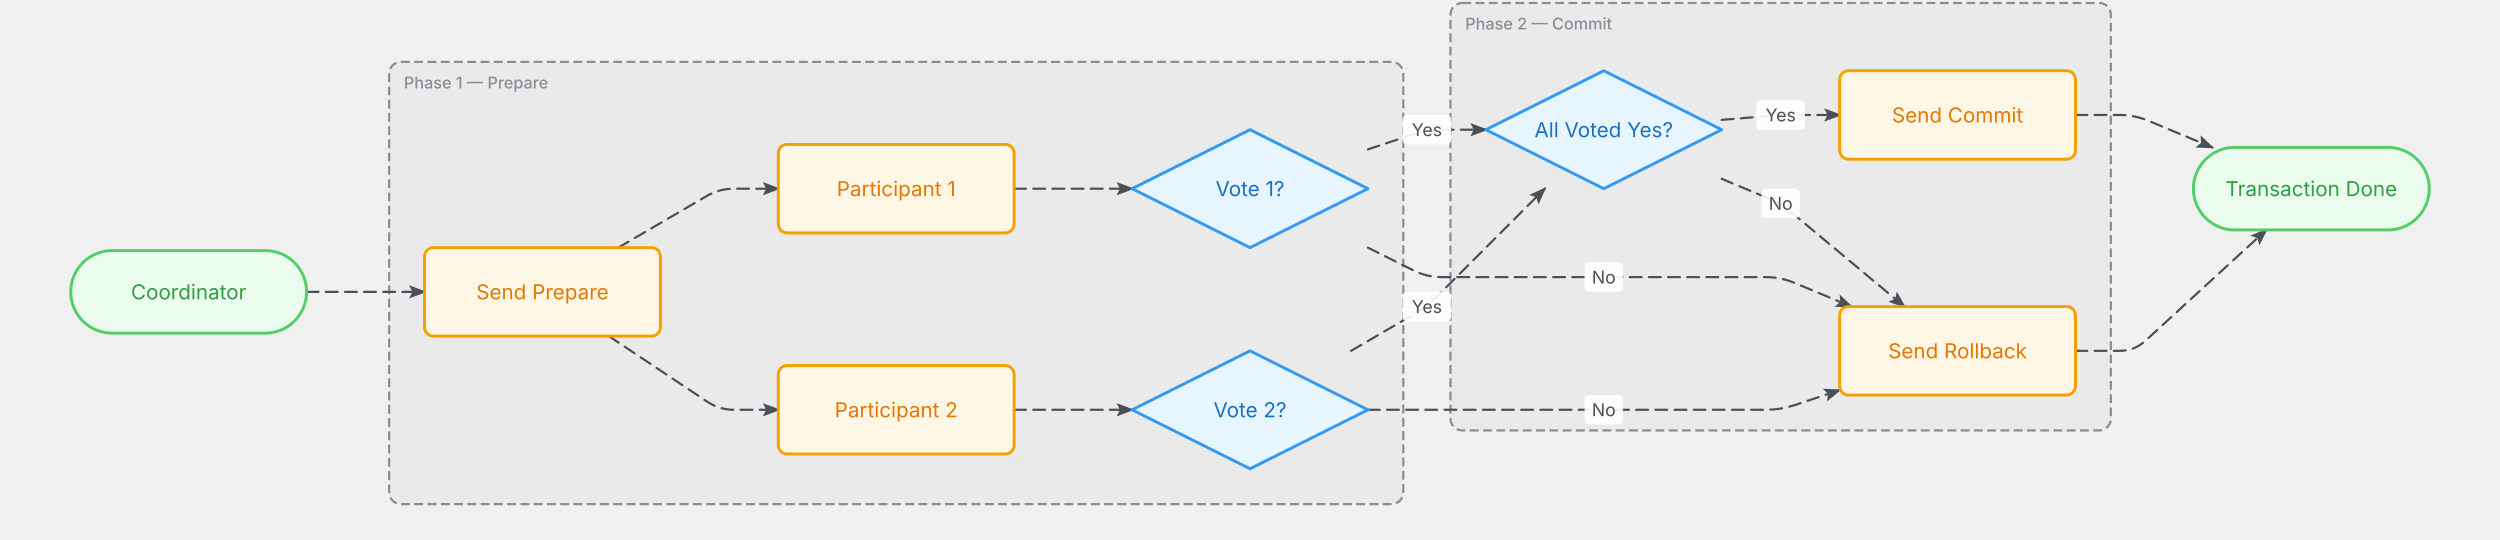
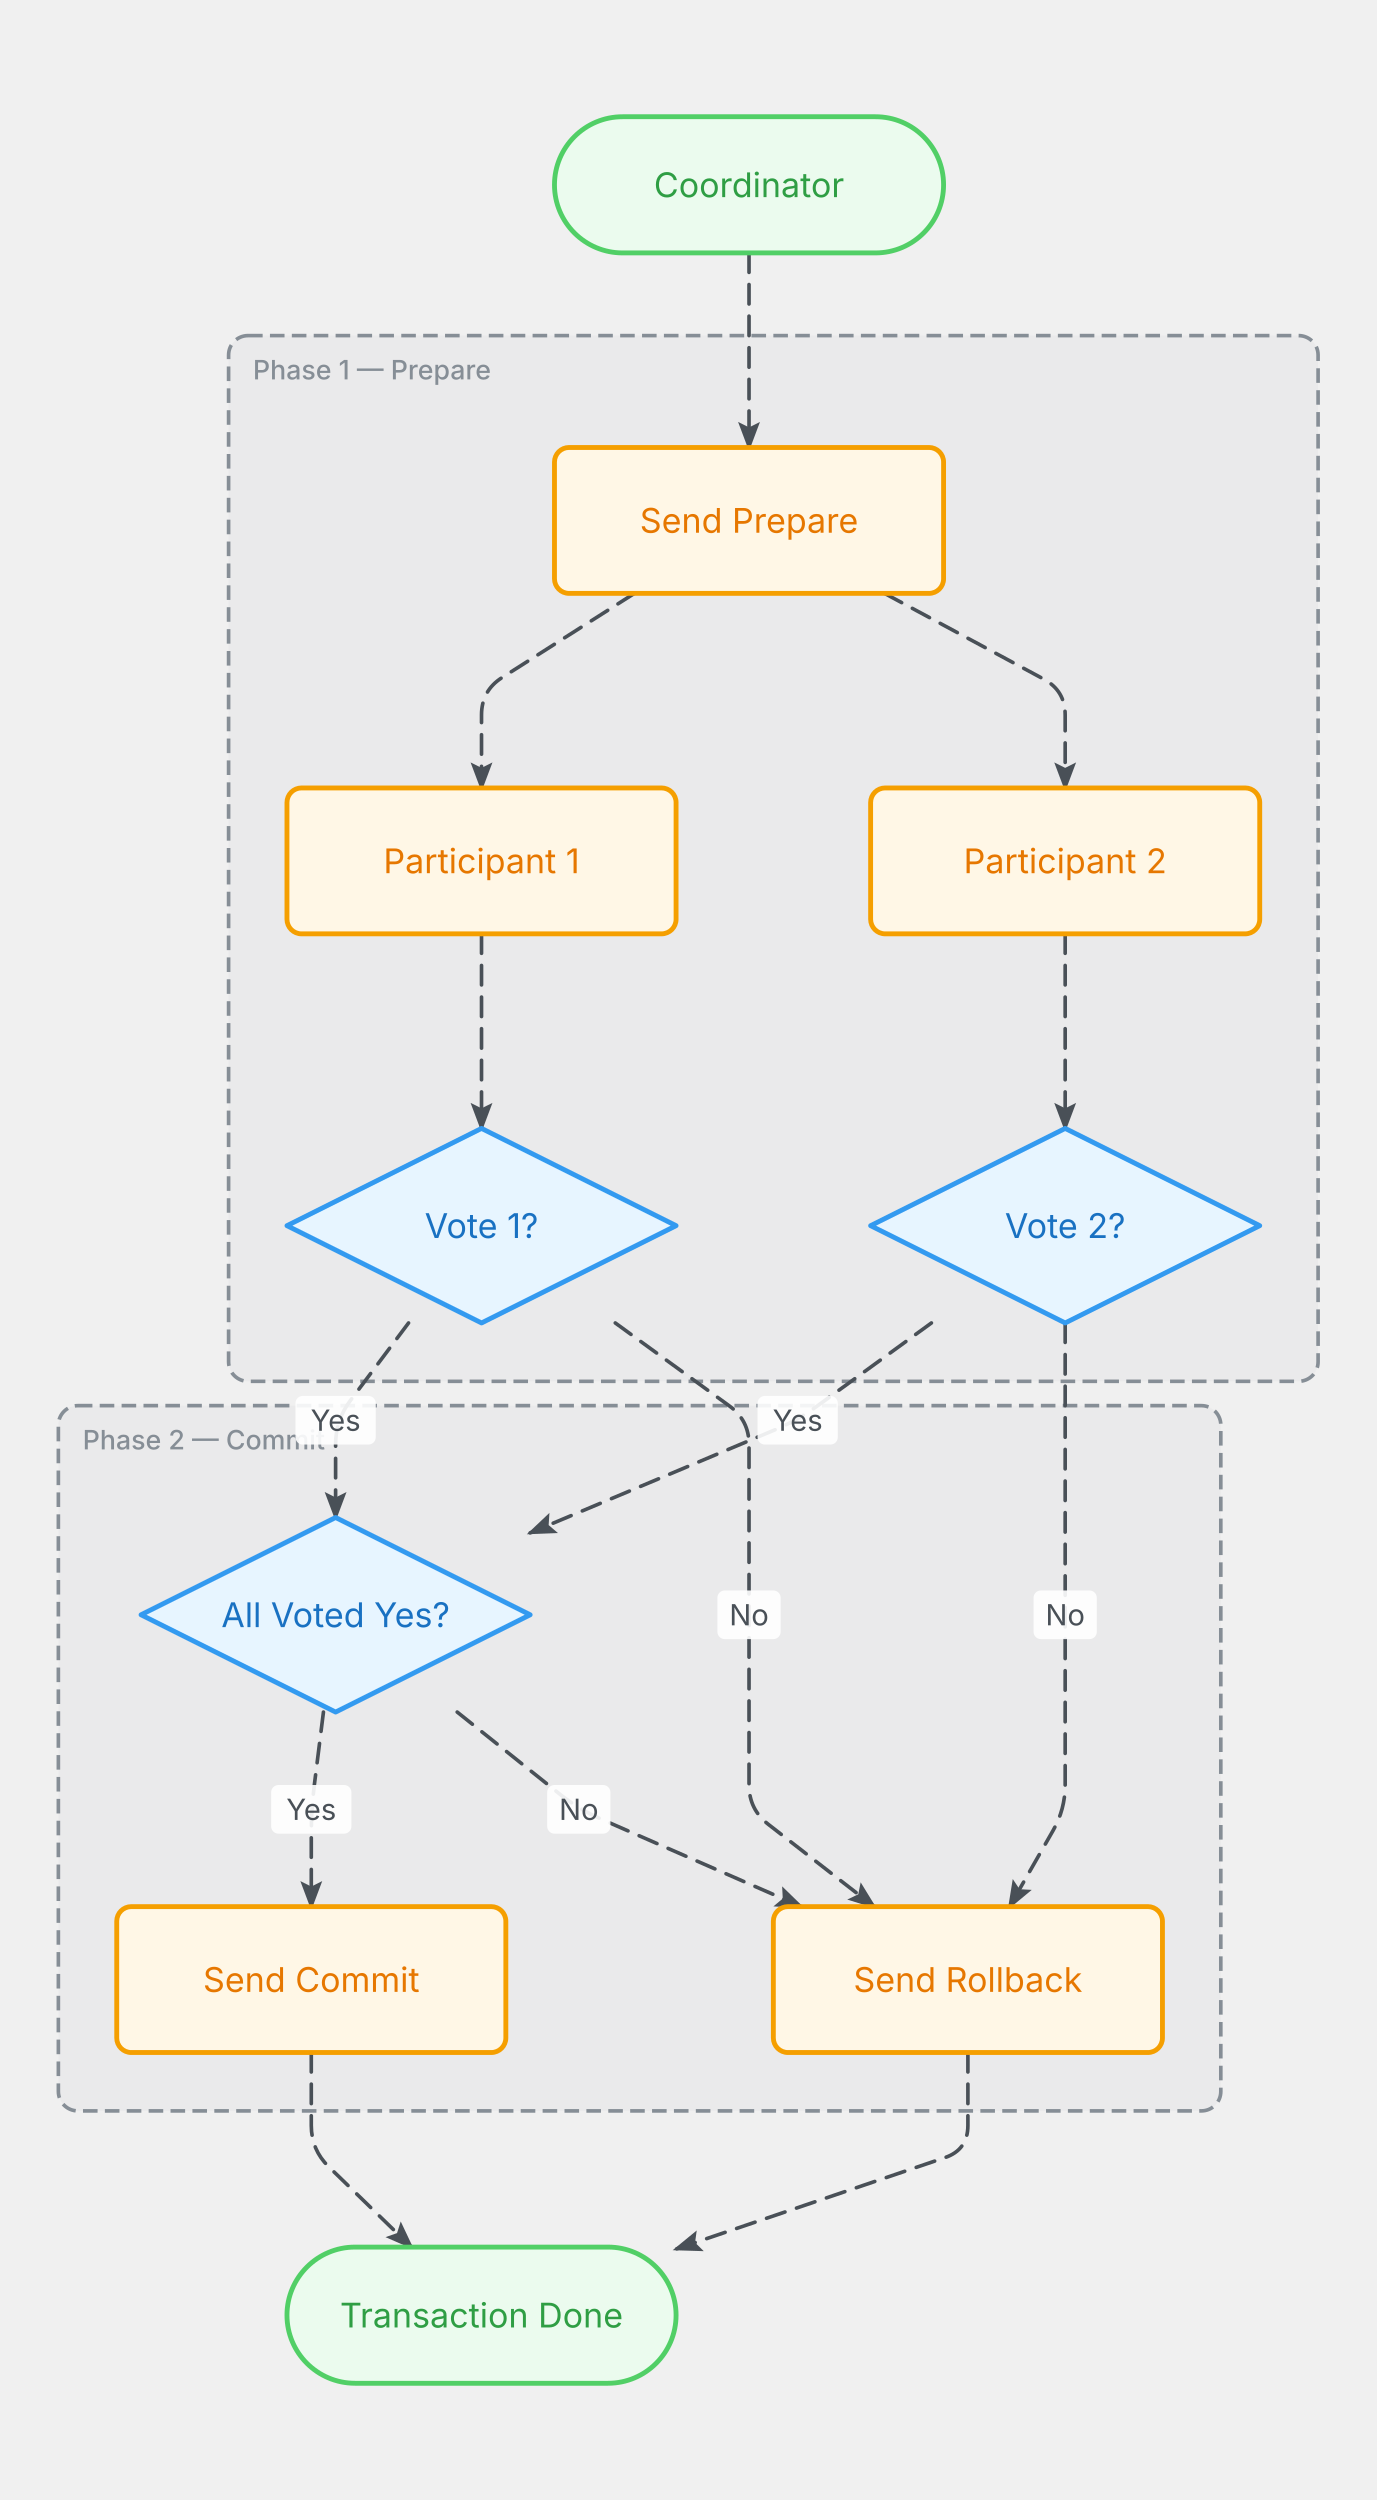
- <svg xmlns="http://www.w3.org/2000/svg" width="1696" height="366" viewBox="-28 -28 1696 366">
+ <svg xmlns="http://www.w3.org/2000/svg" width="566" height="1028" viewBox="-28 -28 566 1028">
  <defs>
    <marker id="arrowhead" markerWidth="8" markerHeight="6" refX="7" refY="3" orient="auto" markerUnits="strokeWidth">
      <polygon points="0 0, 8 3, 0 6, 1.5 3" fill="#495057" />
    </marker>
    <style>
      @keyframes ai-fc-flow { to { stroke-dashoffset: -26; } }
      .ai-fc-edge { animation: ai-fc-flow 1.2s linear infinite; }
    </style>
  </defs>
  <g class="flowchart">
    <g class="group" data-id="phase1">
-       <rect x="236" y="14" width="688" height="300" rx="8" fill="rgba(134,142,150,0.06)" stroke="#868e96" stroke-width="1.5" stroke-dasharray="6 3" />
-       <text x="246" y="32" font-family="Inter, system-ui, -apple-system, sans-serif" font-size="11" fill="#868e96" font-weight="500">Phase 1 — Prepare</text>
+       <rect x="66" y="110" width="448" height="430" rx="8" fill="rgba(134,142,150,0.06)" stroke="#868e96" stroke-width="1.5" stroke-dasharray="6 3" />
+       <text x="76" y="128" font-family="Inter, system-ui, -apple-system, sans-serif" font-size="11" fill="#868e96" font-weight="500">Phase 1 — Prepare</text>
    </g>
    <g class="group" data-id="phase2">
-       <rect x="956" y="-26" width="448" height="290" rx="8" fill="rgba(134,142,150,0.06)" stroke="#868e96" stroke-width="1.5" stroke-dasharray="6 3" />
-       <text x="966" y="-8" font-family="Inter, system-ui, -apple-system, sans-serif" font-size="11" fill="#868e96" font-weight="500">Phase 2 — Commit</text>
+       <rect x="-4" y="550" width="478" height="290" rx="8" fill="rgba(134,142,150,0.06)" stroke="#868e96" stroke-width="1.5" stroke-dasharray="6 3" />
+       <text x="6" y="568" font-family="Inter, system-ui, -apple-system, sans-serif" font-size="11" fill="#868e96" font-weight="500">Phase 2 — Commit</text>
    </g>
    <g class="edge" data-from="coord" data-to="prepare">
-       <path d="M180,170 L210,170 Q220,170 230,170 L260,170" fill="none" stroke="#495057" stroke-width="1.5" stroke-linecap="round" stroke-linejoin="round" stroke-dasharray="8 5" class="ai-fc-edge" marker-end="url(#arrowhead)" />
+       <path d="M280,76 L280,106 Q280,116 280,126 L280,156" fill="none" stroke="#495057" stroke-width="1.5" stroke-linecap="round" stroke-linejoin="round" stroke-dasharray="8 5" class="ai-fc-edge" marker-end="url(#arrowhead)" />
    </g>
    <g class="edge" data-from="prepare" data-to="p1">
-       <path d="M391.429,140 L451.362,105.039 Q460,100 470,100 L500,100" fill="none" stroke="#495057" stroke-width="1.5" stroke-linecap="round" stroke-linejoin="round" stroke-dasharray="8 5" class="ai-fc-edge" marker-end="url(#arrowhead)" />
+       <path d="M232.857,216 L178.437,250.631 Q170,256 170,266 L170,296" fill="none" stroke="#495057" stroke-width="1.5" stroke-linecap="round" stroke-linejoin="round" stroke-dasharray="8 5" class="ai-fc-edge" marker-end="url(#arrowhead)" />
    </g>
    <g class="edge" data-from="prepare" data-to="p2">
-       <path d="M385,200 L451.679,244.453 Q460,250 470,250 L500,250" fill="none" stroke="#495057" stroke-width="1.5" stroke-linecap="round" stroke-linejoin="round" stroke-dasharray="8 5" class="ai-fc-edge" marker-end="url(#arrowhead)" />
+       <path d="M335.714,216 L401.195,251.259 Q410,256 410,266 L410,296" fill="none" stroke="#495057" stroke-width="1.5" stroke-linecap="round" stroke-linejoin="round" stroke-dasharray="8 5" class="ai-fc-edge" marker-end="url(#arrowhead)" />
    </g>
    <g class="edge" data-from="p1" data-to="vote1">
-       <path d="M660,100 L690,100 Q700,100 710,100 L740,100" fill="none" stroke="#495057" stroke-width="1.5" stroke-linecap="round" stroke-linejoin="round" stroke-dasharray="8 5" class="ai-fc-edge" marker-end="url(#arrowhead)" />
+       <path d="M170,356 L170,386 Q170,396 170,406 L170,436" fill="none" stroke="#495057" stroke-width="1.5" stroke-linecap="round" stroke-linejoin="round" stroke-dasharray="8 5" class="ai-fc-edge" marker-end="url(#arrowhead)" />
    </g>
    <g class="edge" data-from="p2" data-to="vote2">
-       <path d="M660,250 L690,250 Q700,250 710,250 L740,250" fill="none" stroke="#495057" stroke-width="1.5" stroke-linecap="round" stroke-linejoin="round" stroke-dasharray="8 5" class="ai-fc-edge" marker-end="url(#arrowhead)" />
+       <path d="M410,356 L410,386 Q410,396 410,406 L410,436" fill="none" stroke="#495057" stroke-width="1.5" stroke-linecap="round" stroke-linejoin="round" stroke-dasharray="8 5" class="ai-fc-edge" marker-end="url(#arrowhead)" />
    </g>
    <g class="edge" data-from="vote1" data-to="all_ok">
-       <path d="M900,73.333 L930.513,63.162 Q940,60 950,60 L980,60" fill="none" stroke="#495057" stroke-width="1.5" stroke-linecap="round" stroke-linejoin="round" stroke-dasharray="8 5" class="ai-fc-edge" marker-end="url(#arrowhead)" />
-       <rect x="923.5" y="50" width="33" height="20" fill="white" rx="3" opacity="0.9" />
-       <text x="940" y="60" text-anchor="middle" dominant-baseline="middle" font-family="Inter, system-ui, -apple-system, sans-serif" font-size="12" fill="#495057">Yes</text>
+       <path d="M140,516 L116,548 Q110,556 110,566 L110,596" fill="none" stroke="#495057" stroke-width="1.5" stroke-linecap="round" stroke-linejoin="round" stroke-dasharray="8 5" class="ai-fc-edge" marker-end="url(#arrowhead)" />
+       <rect x="93.5" y="546" width="33" height="20" fill="white" rx="3" opacity="0.9" />
+       <text x="110" y="556" text-anchor="middle" dominant-baseline="middle" font-family="Inter, system-ui, -apple-system, sans-serif" font-size="12" fill="#495057">Yes</text>
    </g>
    <g class="edge" data-from="vote2" data-to="all_ok">
-       <path d="M888.571,210 L931.362,185.039 Q940,180 947.071,172.929 L1020,100" fill="none" stroke="#495057" stroke-width="1.5" stroke-linecap="round" stroke-linejoin="round" stroke-dasharray="8 5" class="ai-fc-edge" marker-end="url(#arrowhead)" />
-       <rect x="923.5" y="170" width="33" height="20" fill="white" rx="3" opacity="0.9" />
-       <text x="940" y="180" text-anchor="middle" dominant-baseline="middle" font-family="Inter, system-ui, -apple-system, sans-serif" font-size="12" fill="#495057">Yes</text>
+       <path d="M355,516 L308.087,550.118 Q300,556 290.784,559.881 L190,602.316" fill="none" stroke="#495057" stroke-width="1.5" stroke-linecap="round" stroke-linejoin="round" stroke-dasharray="8 5" class="ai-fc-edge" marker-end="url(#arrowhead)" />
+       <rect x="283.5" y="546" width="33" height="20" fill="white" rx="3" opacity="0.9" />
+       <text x="300" y="556" text-anchor="middle" dominant-baseline="middle" font-family="Inter, system-ui, -apple-system, sans-serif" font-size="12" fill="#495057">Yes</text>
    </g>
    <g class="edge" data-from="vote1" data-to="rollback">
-       <path d="M900,140 L931.056,155.528 Q940,160 950,160 L1050,160 Q1060,160 1070,160 L1170,160 Q1180,160 1189.231,163.846 L1228,180" fill="none" stroke="#495057" stroke-width="1.5" stroke-linecap="round" stroke-linejoin="round" stroke-dasharray="8 5" class="ai-fc-edge" marker-end="url(#arrowhead)" />
-       <rect x="1047" y="150" width="26" height="20" fill="white" rx="3" opacity="0.9" />
-       <text x="1060" y="160" text-anchor="middle" dominant-baseline="middle" font-family="Inter, system-ui, -apple-system, sans-serif" font-size="12" fill="#495057">No</text>
+       <path d="M225,516 L271.913,550.118 Q280,556 280,566 L280,626 Q280,636 280,646 L280,706 Q280,716 287.894,722.139 L331.429,756" fill="none" stroke="#495057" stroke-width="1.5" stroke-linecap="round" stroke-linejoin="round" stroke-dasharray="8 5" class="ai-fc-edge" marker-end="url(#arrowhead)" />
+       <rect x="267" y="626" width="26" height="20" fill="white" rx="3" opacity="0.9" />
+       <text x="280" y="636" text-anchor="middle" dominant-baseline="middle" font-family="Inter, system-ui, -apple-system, sans-serif" font-size="12" fill="#495057">No</text>
    </g>
    <g class="edge" data-from="vote2" data-to="rollback">
-       <path d="M900,250 L930,250 Q940,250 950,250 L1050,250 Q1060,250 1070,250 L1170,250 Q1180,250 1189.487,246.838 L1220,236.667" fill="none" stroke="#495057" stroke-width="1.5" stroke-linecap="round" stroke-linejoin="round" stroke-dasharray="8 5" class="ai-fc-edge" marker-end="url(#arrowhead)" />
-       <rect x="1047" y="240" width="26" height="20" fill="white" rx="3" opacity="0.9" />
-       <text x="1060" y="250" text-anchor="middle" dominant-baseline="middle" font-family="Inter, system-ui, -apple-system, sans-serif" font-size="12" fill="#495057">No</text>
+       <path d="M410,516 L410,546 Q410,556 410,566 L410,626 Q410,636 410,646 L410,706 Q410,716 405.039,724.682 L387.143,756" fill="none" stroke="#495057" stroke-width="1.5" stroke-linecap="round" stroke-linejoin="round" stroke-dasharray="8 5" class="ai-fc-edge" marker-end="url(#arrowhead)" />
+       <rect x="397" y="626" width="26" height="20" fill="white" rx="3" opacity="0.9" />
+       <text x="410" y="636" text-anchor="middle" dominant-baseline="middle" font-family="Inter, system-ui, -apple-system, sans-serif" font-size="12" fill="#495057">No</text>
    </g>
    <g class="edge" data-from="all_ok" data-to="commit">
-       <path d="M1140,53.333 L1170.035,50.83 Q1180,50 1190,50 L1220,50" fill="none" stroke="#495057" stroke-width="1.5" stroke-linecap="round" stroke-linejoin="round" stroke-dasharray="8 5" class="ai-fc-edge" marker-end="url(#arrowhead)" />
-       <rect x="1163.5" y="40" width="33" height="20" fill="white" rx="3" opacity="0.9" />
-       <text x="1180" y="50" text-anchor="middle" dominant-baseline="middle" font-family="Inter, system-ui, -apple-system, sans-serif" font-size="12" fill="#495057">Yes</text>
+       <path d="M105,676 L101.24,706.077 Q100,716 100,726 L100,756" fill="none" stroke="#495057" stroke-width="1.5" stroke-linecap="round" stroke-linejoin="round" stroke-dasharray="8 5" class="ai-fc-edge" marker-end="url(#arrowhead)" />
+       <rect x="83.5" y="706" width="33" height="20" fill="white" rx="3" opacity="0.9" />
+       <text x="100" y="716" text-anchor="middle" dominant-baseline="middle" font-family="Inter, system-ui, -apple-system, sans-serif" font-size="12" fill="#495057">Yes</text>
    </g>
    <g class="edge" data-from="all_ok" data-to="rollback">
-       <path d="M1140,93.333 L1170.769,106.154 Q1180,110 1187.682,116.402 L1264,180" fill="none" stroke="#495057" stroke-width="1.5" stroke-linecap="round" stroke-linejoin="round" stroke-dasharray="8 5" class="ai-fc-edge" marker-end="url(#arrowhead)" />
-       <rect x="1167" y="100" width="26" height="20" fill="white" rx="3" opacity="0.9" />
-       <text x="1180" y="110" text-anchor="middle" dominant-baseline="middle" font-family="Inter, system-ui, -apple-system, sans-serif" font-size="12" fill="#495057">No</text>
+       <path d="M160,676 L202.191,709.753 Q210,716 219.162,720.008 L301.429,756" fill="none" stroke="#495057" stroke-width="1.5" stroke-linecap="round" stroke-linejoin="round" stroke-dasharray="8 5" class="ai-fc-edge" marker-end="url(#arrowhead)" />
+       <rect x="197" y="706" width="26" height="20" fill="white" rx="3" opacity="0.9" />
+       <text x="210" y="716" text-anchor="middle" dominant-baseline="middle" font-family="Inter, system-ui, -apple-system, sans-serif" font-size="12" fill="#495057">No</text>
    </g>
    <g class="edge" data-from="commit" data-to="done">
-       <path d="M1380,50 L1410,50 Q1420,50 1429.231,53.846 L1472.8,72" fill="none" stroke="#495057" stroke-width="1.5" stroke-linecap="round" stroke-linejoin="round" stroke-dasharray="8 5" class="ai-fc-edge" marker-end="url(#arrowhead)" />
+       <path d="M100,816 L100,846 Q100,856 107.173,862.968 L141.176,896" fill="none" stroke="#495057" stroke-width="1.5" stroke-linecap="round" stroke-linejoin="round" stroke-dasharray="8 5" class="ai-fc-edge" marker-end="url(#arrowhead)" />
    </g>
    <g class="edge" data-from="rollback" data-to="done">
-       <path d="M1380,210 L1410,210 Q1420,210 1427.372,203.243 L1509.455,128" fill="none" stroke="#495057" stroke-width="1.5" stroke-linecap="round" stroke-linejoin="round" stroke-dasharray="8 5" class="ai-fc-edge" marker-end="url(#arrowhead)" />
+       <path d="M370,816 L370,846 Q370,856 360.532,859.219 L250,896.8" fill="none" stroke="#495057" stroke-width="1.5" stroke-linecap="round" stroke-linejoin="round" stroke-dasharray="8 5" class="ai-fc-edge" marker-end="url(#arrowhead)" />
    </g>
    <g class="node node-terminal" data-id="coord">
-       <rect x="20" y="142" width="160" height="56" rx="28" ry="28" fill="#ebfbee" stroke="#51cf66" stroke-width="2" />
-       <text x="100" y="170" text-anchor="middle" dominant-baseline="middle" font-family="Inter, system-ui, -apple-system, sans-serif" font-size="14" fill="#2f9e44">Coordinator</text>
+       <rect x="200" y="20" width="160" height="56" rx="28" ry="28" fill="#ebfbee" stroke="#51cf66" stroke-width="2" />
+       <text x="280" y="48" text-anchor="middle" dominant-baseline="middle" font-family="Inter, system-ui, -apple-system, sans-serif" font-size="14" fill="#2f9e44">Coordinator</text>
    </g>
    <g class="node node-process" data-id="prepare">
-       <rect x="260" y="140" width="160" height="60" rx="6" ry="6" fill="#fff7e6" stroke="#f59f00" stroke-width="2" />
-       <text x="340" y="170" text-anchor="middle" dominant-baseline="middle" font-family="Inter, system-ui, -apple-system, sans-serif" font-size="14" fill="#e67700">Send Prepare</text>
+       <rect x="200" y="156" width="160" height="60" rx="6" ry="6" fill="#fff7e6" stroke="#f59f00" stroke-width="2" />
+       <text x="280" y="186" text-anchor="middle" dominant-baseline="middle" font-family="Inter, system-ui, -apple-system, sans-serif" font-size="14" fill="#e67700">Send Prepare</text>
    </g>
    <g class="node node-process" data-id="p1">
-       <rect x="500" y="70" width="160" height="60" rx="6" ry="6" fill="#fff7e6" stroke="#f59f00" stroke-width="2" />
-       <text x="580" y="100" text-anchor="middle" dominant-baseline="middle" font-family="Inter, system-ui, -apple-system, sans-serif" font-size="14" fill="#e67700">Participant 1</text>
+       <rect x="90" y="296" width="160" height="60" rx="6" ry="6" fill="#fff7e6" stroke="#f59f00" stroke-width="2" />
+       <text x="170" y="326" text-anchor="middle" dominant-baseline="middle" font-family="Inter, system-ui, -apple-system, sans-serif" font-size="14" fill="#e67700">Participant 1</text>
    </g>
    <g class="node node-process" data-id="p2">
-       <rect x="500" y="220" width="160" height="60" rx="6" ry="6" fill="#fff7e6" stroke="#f59f00" stroke-width="2" />
-       <text x="580" y="250" text-anchor="middle" dominant-baseline="middle" font-family="Inter, system-ui, -apple-system, sans-serif" font-size="14" fill="#e67700">Participant 2</text>
+       <rect x="330" y="296" width="160" height="60" rx="6" ry="6" fill="#fff7e6" stroke="#f59f00" stroke-width="2" />
+       <text x="410" y="326" text-anchor="middle" dominant-baseline="middle" font-family="Inter, system-ui, -apple-system, sans-serif" font-size="14" fill="#e67700">Participant 2</text>
    </g>
    <g class="node node-decision" data-id="vote1">
-       <polygon points="820,60 900,100 820,140 740,100" fill="#e7f5ff" stroke="#339af0" stroke-width="2" stroke-linejoin="round" />
-       <text x="820" y="100" text-anchor="middle" dominant-baseline="middle" font-family="Inter, system-ui, -apple-system, sans-serif" font-size="14" fill="#1971c2">Vote 1?</text>
+       <polygon points="170,436 250,476 170,516 90,476" fill="#e7f5ff" stroke="#339af0" stroke-width="2" stroke-linejoin="round" />
+       <text x="170" y="476" text-anchor="middle" dominant-baseline="middle" font-family="Inter, system-ui, -apple-system, sans-serif" font-size="14" fill="#1971c2">Vote 1?</text>
    </g>
    <g class="node node-decision" data-id="vote2">
-       <polygon points="820,210 900,250 820,290 740,250" fill="#e7f5ff" stroke="#339af0" stroke-width="2" stroke-linejoin="round" />
-       <text x="820" y="250" text-anchor="middle" dominant-baseline="middle" font-family="Inter, system-ui, -apple-system, sans-serif" font-size="14" fill="#1971c2">Vote 2?</text>
+       <polygon points="410,436 490,476 410,516 330,476" fill="#e7f5ff" stroke="#339af0" stroke-width="2" stroke-linejoin="round" />
+       <text x="410" y="476" text-anchor="middle" dominant-baseline="middle" font-family="Inter, system-ui, -apple-system, sans-serif" font-size="14" fill="#1971c2">Vote 2?</text>
    </g>
    <g class="node node-decision" data-id="all_ok">
-       <polygon points="1060,20 1140,60 1060,100 980,60" fill="#e7f5ff" stroke="#339af0" stroke-width="2" stroke-linejoin="round" />
-       <text x="1060" y="60" text-anchor="middle" dominant-baseline="middle" font-family="Inter, system-ui, -apple-system, sans-serif" font-size="14" fill="#1971c2">All Voted Yes?</text>
+       <polygon points="110,596 190,636 110,676 30,636" fill="#e7f5ff" stroke="#339af0" stroke-width="2" stroke-linejoin="round" />
+       <text x="110" y="636" text-anchor="middle" dominant-baseline="middle" font-family="Inter, system-ui, -apple-system, sans-serif" font-size="14" fill="#1971c2">All Voted Yes?</text>
    </g>
    <g class="node node-process" data-id="commit">
-       <rect x="1220" y="20" width="160" height="60" rx="6" ry="6" fill="#fff7e6" stroke="#f59f00" stroke-width="2" />
-       <text x="1300" y="50" text-anchor="middle" dominant-baseline="middle" font-family="Inter, system-ui, -apple-system, sans-serif" font-size="14" fill="#e67700">Send Commit</text>
+       <rect x="20" y="756" width="160" height="60" rx="6" ry="6" fill="#fff7e6" stroke="#f59f00" stroke-width="2" />
+       <text x="100" y="786" text-anchor="middle" dominant-baseline="middle" font-family="Inter, system-ui, -apple-system, sans-serif" font-size="14" fill="#e67700">Send Commit</text>
    </g>
    <g class="node node-process" data-id="rollback">
-       <rect x="1220" y="180" width="160" height="60" rx="6" ry="6" fill="#fff7e6" stroke="#f59f00" stroke-width="2" />
-       <text x="1300" y="210" text-anchor="middle" dominant-baseline="middle" font-family="Inter, system-ui, -apple-system, sans-serif" font-size="14" fill="#e67700">Send Rollback</text>
+       <rect x="290" y="756" width="160" height="60" rx="6" ry="6" fill="#fff7e6" stroke="#f59f00" stroke-width="2" />
+       <text x="370" y="786" text-anchor="middle" dominant-baseline="middle" font-family="Inter, system-ui, -apple-system, sans-serif" font-size="14" fill="#e67700">Send Rollback</text>
    </g>
    <g class="node node-terminal" data-id="done">
-       <rect x="1460" y="72" width="160" height="56" rx="28" ry="28" fill="#ebfbee" stroke="#51cf66" stroke-width="2" />
-       <text x="1540" y="100" text-anchor="middle" dominant-baseline="middle" font-family="Inter, system-ui, -apple-system, sans-serif" font-size="14" fill="#2f9e44">Transaction Done</text>
+       <rect x="90" y="896" width="160" height="56" rx="28" ry="28" fill="#ebfbee" stroke="#51cf66" stroke-width="2" />
+       <text x="170" y="924" text-anchor="middle" dominant-baseline="middle" font-family="Inter, system-ui, -apple-system, sans-serif" font-size="14" fill="#2f9e44">Transaction Done</text>
    </g>
  </g>
</svg>
